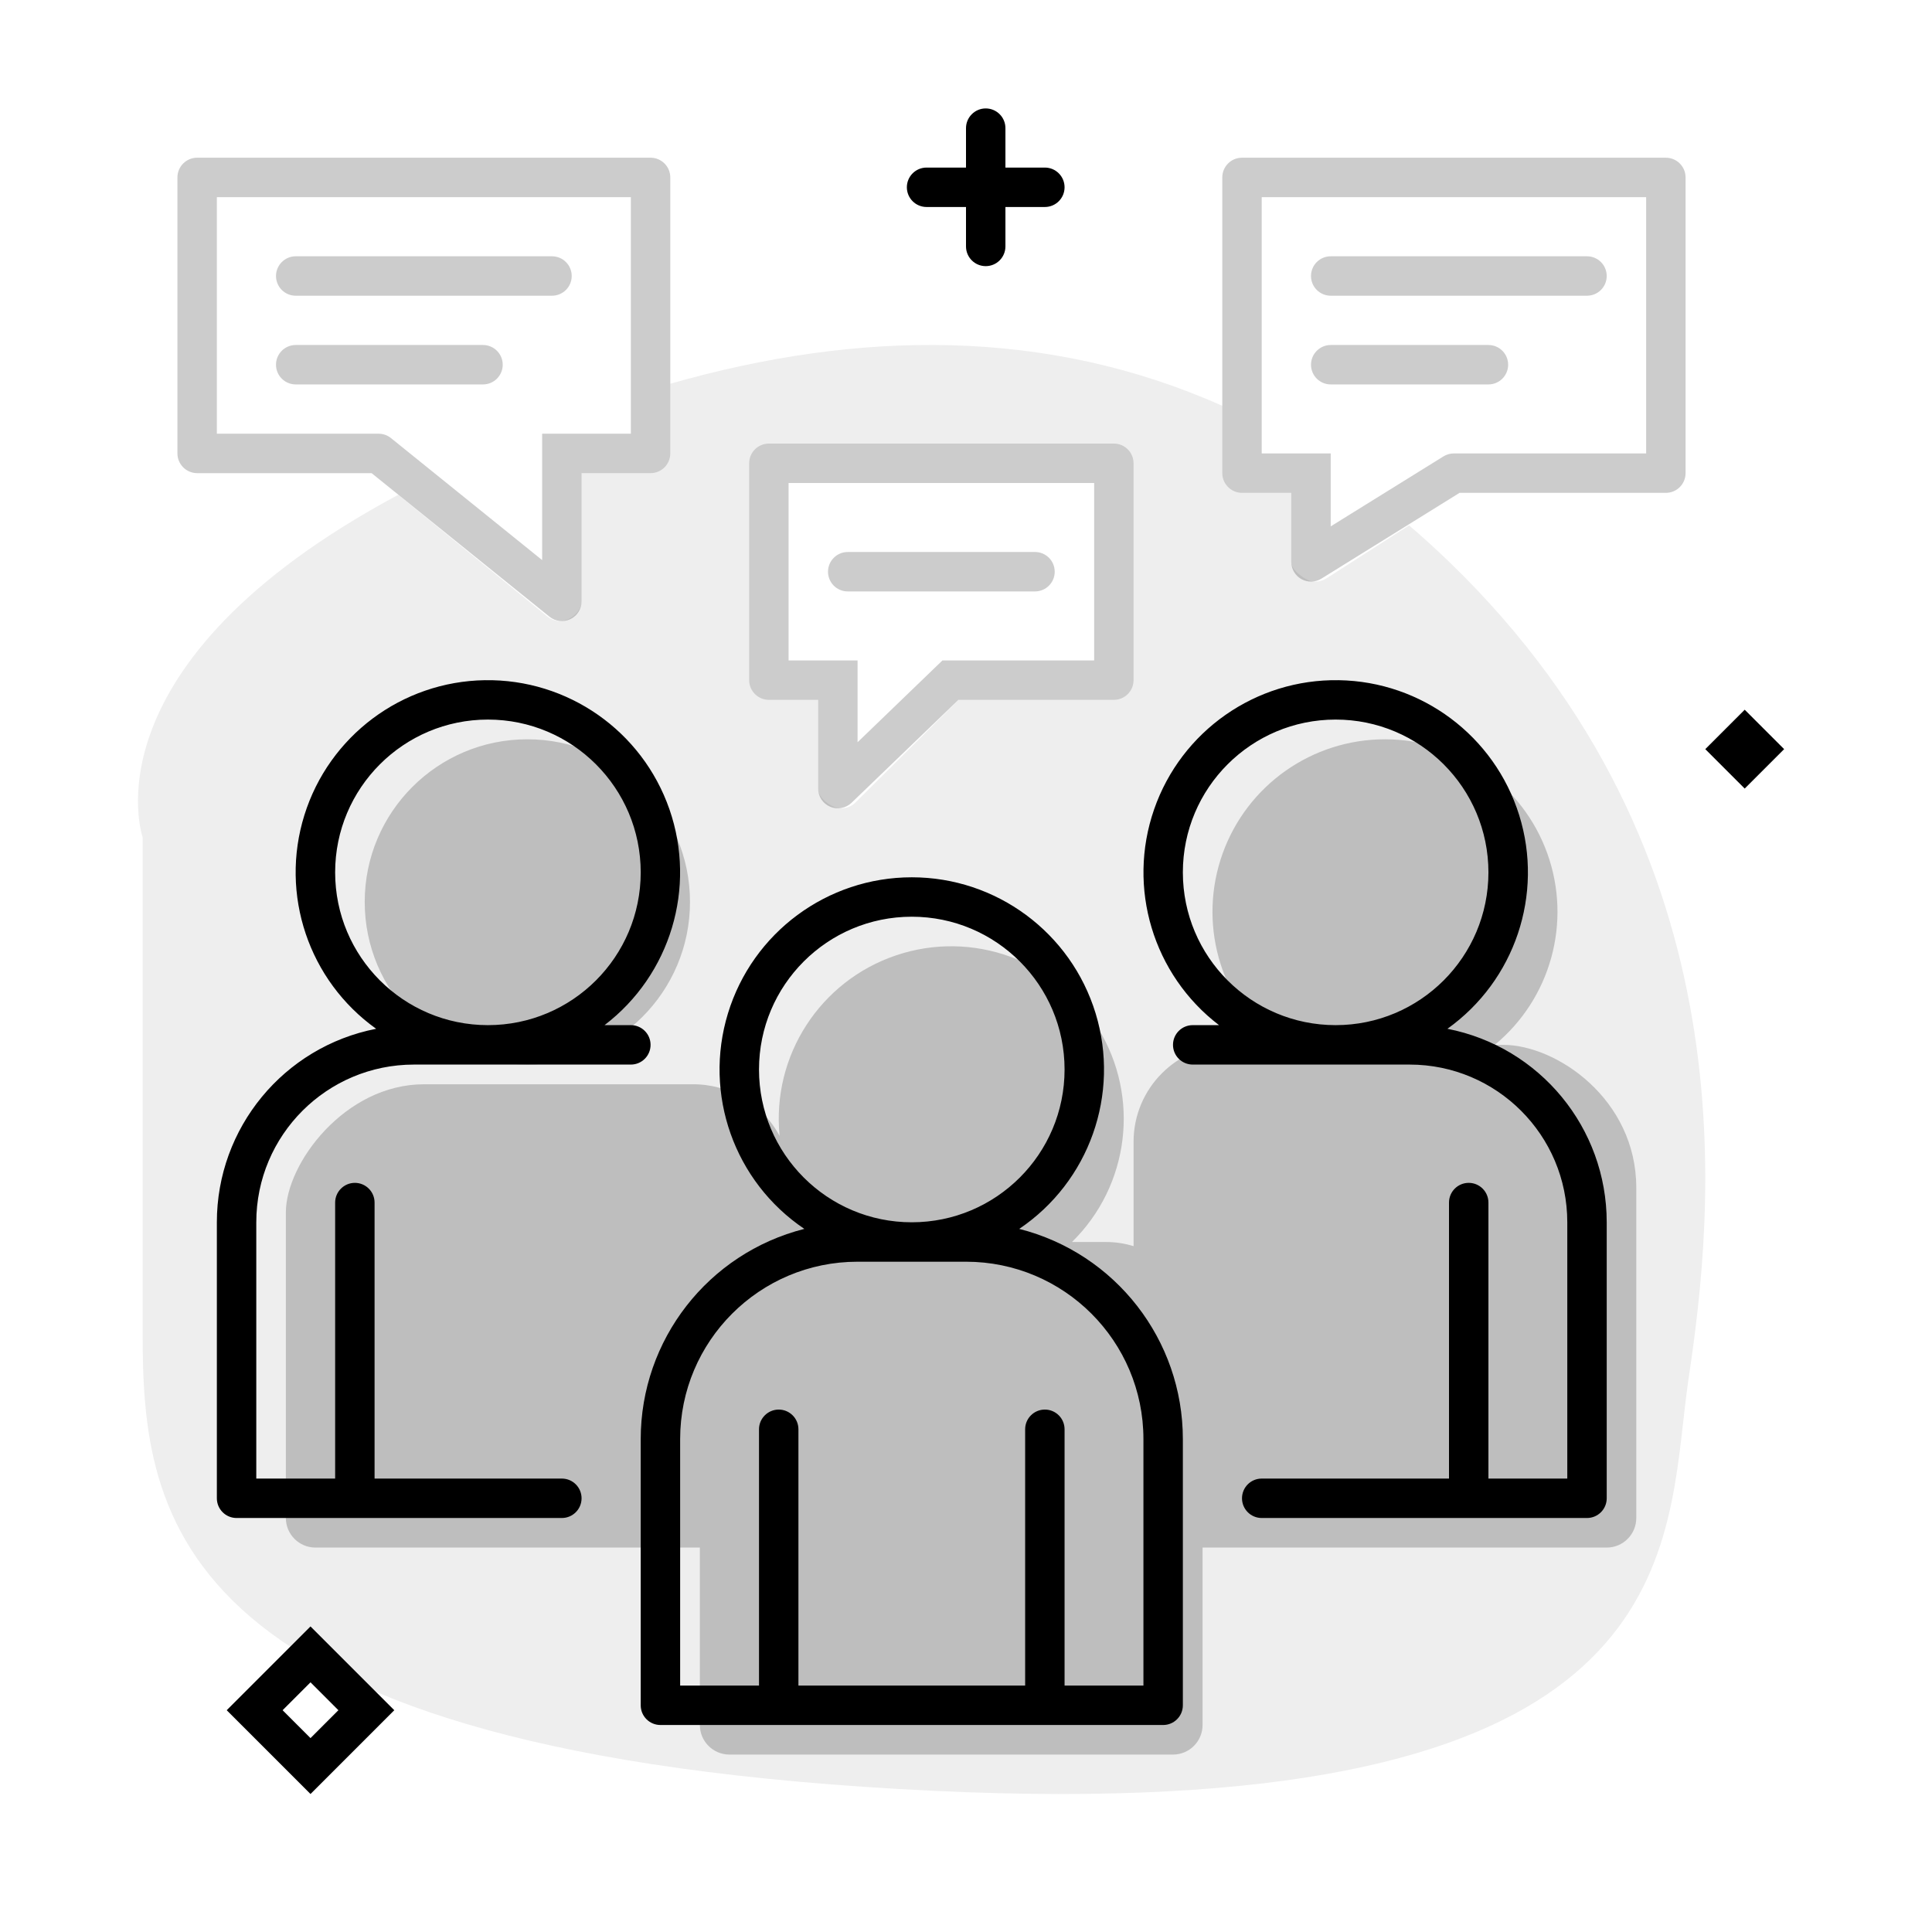
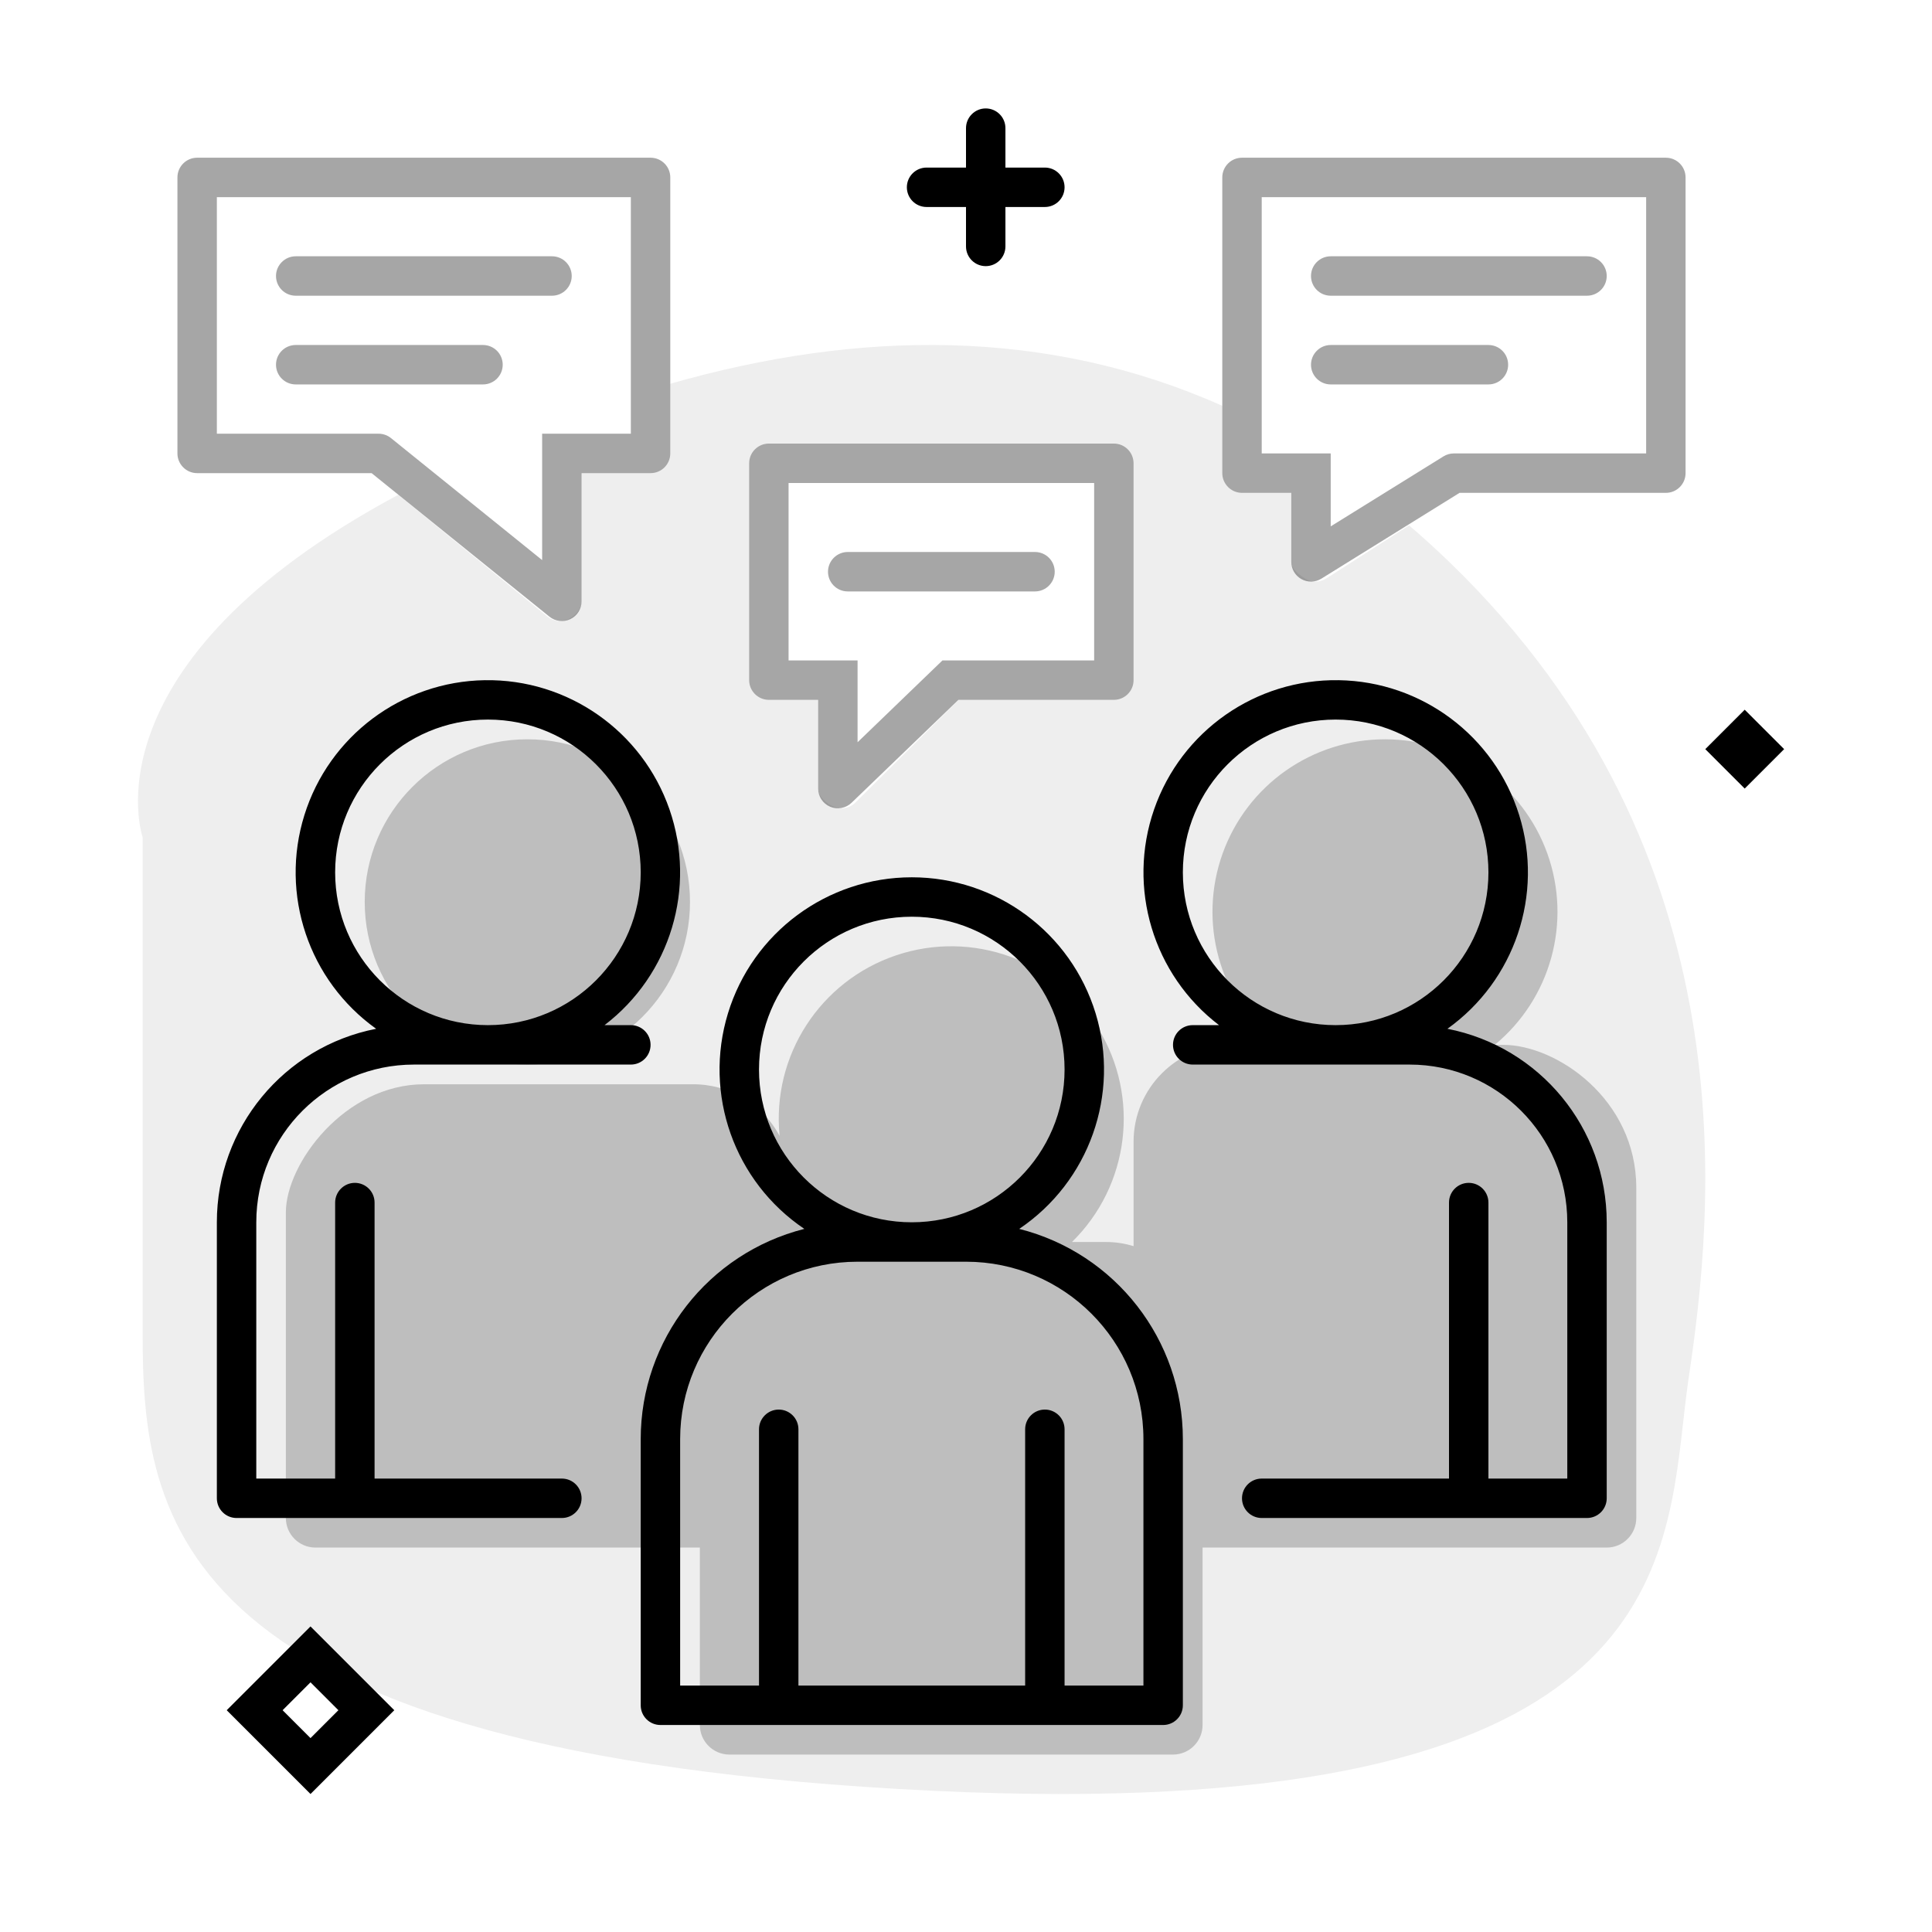
<svg aria-hidden="true" class="svg-spot spotPeopleXL" width="196" height="196" viewBox="0 0 196 196">
-   <path d="M28 28c0-1.1.9-2 2-2h26a2 2 0 110 4H30a2 2 0 01-2-2zm2 7a2 2 0 100 4h19a2 2 0 100-4H30zM20 16a2 2 0 00-2 2v28c0 1.1.9 2 2 2h17.7l18.04 14.56A2 2 0 0059 61V48h7a2 2 0 002-2V18a2 2 0 00-2-2H20zm2 28V20h42v24h-9v12.82L39.66 44.44A2 2 0 0038.4 44H22zm31.5 64a16.5 16.5 0 100-33 16.5 16.5 0 000 33zm98.14-2a17.5 17.5 0 10-22.27 0h-4.56a9.83 9.83 0 00-9.81 9.8v10.62a9.56 9.56 0 00-2.8-.42h-3.45a17.5 17.5 0 10-29.66-10.76 9.92 9.92 0 00-8.9-5.24H43c-8 0-14 8.03-14 13v31a3 3 0 003 3h39v18a3 3 0 003 3h45a3 3 0 003-3v-18h41a3 3 0 003-3v-33.5c0-9-8.1-14.5-13.5-14.5h-.86zM135 26a2 2 0 100 4h26a2 2 0 100-4h-26zm-2 11c0-1.1.9-2 2-2h16a2 2 0 110 4h-16a2 2 0 01-2-2zm38-19a2 2 0 00-2-2h-43a2 2 0 00-2 2v30c0 1.1.9 2 2 2h5v7a2 2 0 003.06 1.7l14.01-8.7H169a2 2 0 002-2V18zm-4 2v26h-19.5a2 2 0 00-1.06.3L135 53.4V46h-7V20h39zM84 58c0-1.1.9-2 2-2h19a2 2 0 110 4H86a2 2 0 01-2-2zm31-11a2 2 0 00-2-2H78a2 2 0 00-2 2v22c0 1.1.9 2 2 2h5v9a2 2 0 003.39 1.44L97.23 71H113a2 2 0 002-2V47zm-4 20H95.61L87 75.3V67h-7V49h31v18z" opacity=".2" />
+   <path d="M53.5 108a16.5 16.5 0 100-33 16.5 16.5 0 000 33zm98.14-2a17.5 17.5 0 10-22.27 0h-4.56a9.83 9.83 0 00-9.81 9.8v10.62a9.56 9.56 0 00-2.8-.42h-3.45a17.5 17.5 0 10-29.66-10.76 9.92 9.92 0 00-8.9-5.24H43c-8 0-14 8.03-14 13v31a3 3 0 003 3h39v18a3 3 0 003 3h45a3 3 0 003-3v-18h41a3 3 0 003-3v-33.5c0-9-8.1-14.5-13.5-14.5h-.86z" opacity=".2" />
+   <path d="M28 28c0-1.1.9-2 2-2h26a2 2 0 110 4H30a2 2 0 01-2-2zm2 7a2 2 0 100 4h19a2 2 0 100-4H30zM20 16a2 2 0 00-2 2v28c0 1.1.9 2 2 2h17.7l18.04 14.56A2 2 0 0059 61V48h7a2 2 0 002-2V18a2 2 0 00-2-2H20zm2 28V20h42v24h-9v12.82L39.66 44.44A2 2 0 0038.4 44H22zm113-18a2 2 0 100 4h26a2 2 0 100-4h-26zm-2 11c0-1.1.9-2 2-2h16a2 2 0 110 4h-16a2 2 0 01-2-2zm38-19a2 2 0 00-2-2h-43a2 2 0 00-2 2v30c0 1.1.9 2 2 2h5v7a2 2 0 003.06 1.7l14.01-8.7H169a2 2 0 002-2V18zm-4 2v26h-19.5a2 2 0 00-1.06.3L135 53.4V46h-7V20h39zM84 58c0-1.1.9-2 2-2h19a2 2 0 110 4H86a2 2 0 01-2-2zm31-11a2 2 0 00-2-2H78a2 2 0 00-2 2v22c0 1.1.9 2 2 2h5v9a2 2 0 003.39 1.44L97.23 71H113a2 2 0 002-2V47zm-4 20H95.61L87 75.3V67h-7V49h31v18z" opacity=".35" />
  <path opacity=".07" d="M40.4 50.2l15.14 12.35a2 2 0 002.12.26c.7-.33 1.34-1.04 1.34-1.81V48h7a2 2 0 002-2v-7.07c19.1-5.46 38.2-5.7 56 2.24V48c0 1.1.9 2 2 2h5v7c0 .73.88 1.4 1.52 1.76a2 2 0 002.04-.08l8.39-5.38a92.6 92.6 0 014.09 3.72c30.8 29.77 26.78 66.05 24.27 82.8-.2 1.37-.37 2.82-.54 4.34-1.9 16.9-4.6 40.9-76.01 37.52-77.8-3.7-80.29-27.76-80.29-46.52V84.93S8.32 67.4 40.4 50.2zM78 45a2 2 0 00-2 2v22c0 1.1.9 2 2 2h5v9c0 .8.85 1.54 1.6 1.85a2 2 0 002.18-.43L97.25 71H113a2 2 0 002-2V47a2 2 0 00-2-2H78z" />
  <path d="M100 11a2 2 0 012 2v4h4a2 2 0 110 4h-4v4a2 2 0 11-4 0v-4h-4a2 2 0 110-4h4v-4c0-1.1.9-2 2-2zm81 65l-4-4-4 4 4 4 4-4zM40 173.5l-8.5-8.5-8.5 8.5 8.5 8.5 8.5-8.5zm-8.5 2.83l-2.83-2.83 2.83-2.83 2.83 2.83-2.83 2.83zM65 146a22 22 0 0116.6-21.33 19.5 19.5 0 1121.8 0A22 22 0 01120 146v27a2 2 0 01-2 2H67a2 2 0 01-2-2v-27zm14-3a2 2 0 012 2v26h23v-26a2 2 0 114 0v26h8v-25a18 18 0 00-18-18H87a18 18 0 00-18 18v25h8v-26c0-1.1.9-2 2-2zm-2-34.5a15.5 15.5 0 1031 0 15.5 15.5 0 00-31 0zM36 120a2 2 0 012 2v28h19a2 2 0 110 4H24a2 2 0 01-2-2v-28a20 20 0 0116.16-19.63 19.5 19.5 0 1123.17-.37H64a2 2 0 110 4H42a16 16 0 00-16 16v26h8v-28c0-1.1.9-2 2-2zm-2-31.5a15.5 15.5 0 1031 0 15.5 15.5 0 00-31 0zM151 122a2 2 0 10-4 0v28h-19a2 2 0 100 4h33a2 2 0 002-2v-28a20 20 0 00-16.16-19.63 19.5 19.5 0 10-23.17-.37H121a2 2 0 100 4h22a16 16 0 0116 16v26h-8v-28zm-15.5-18a15.5 15.5 0 110-31 15.5 15.5 0 010 31z" />
</svg>
